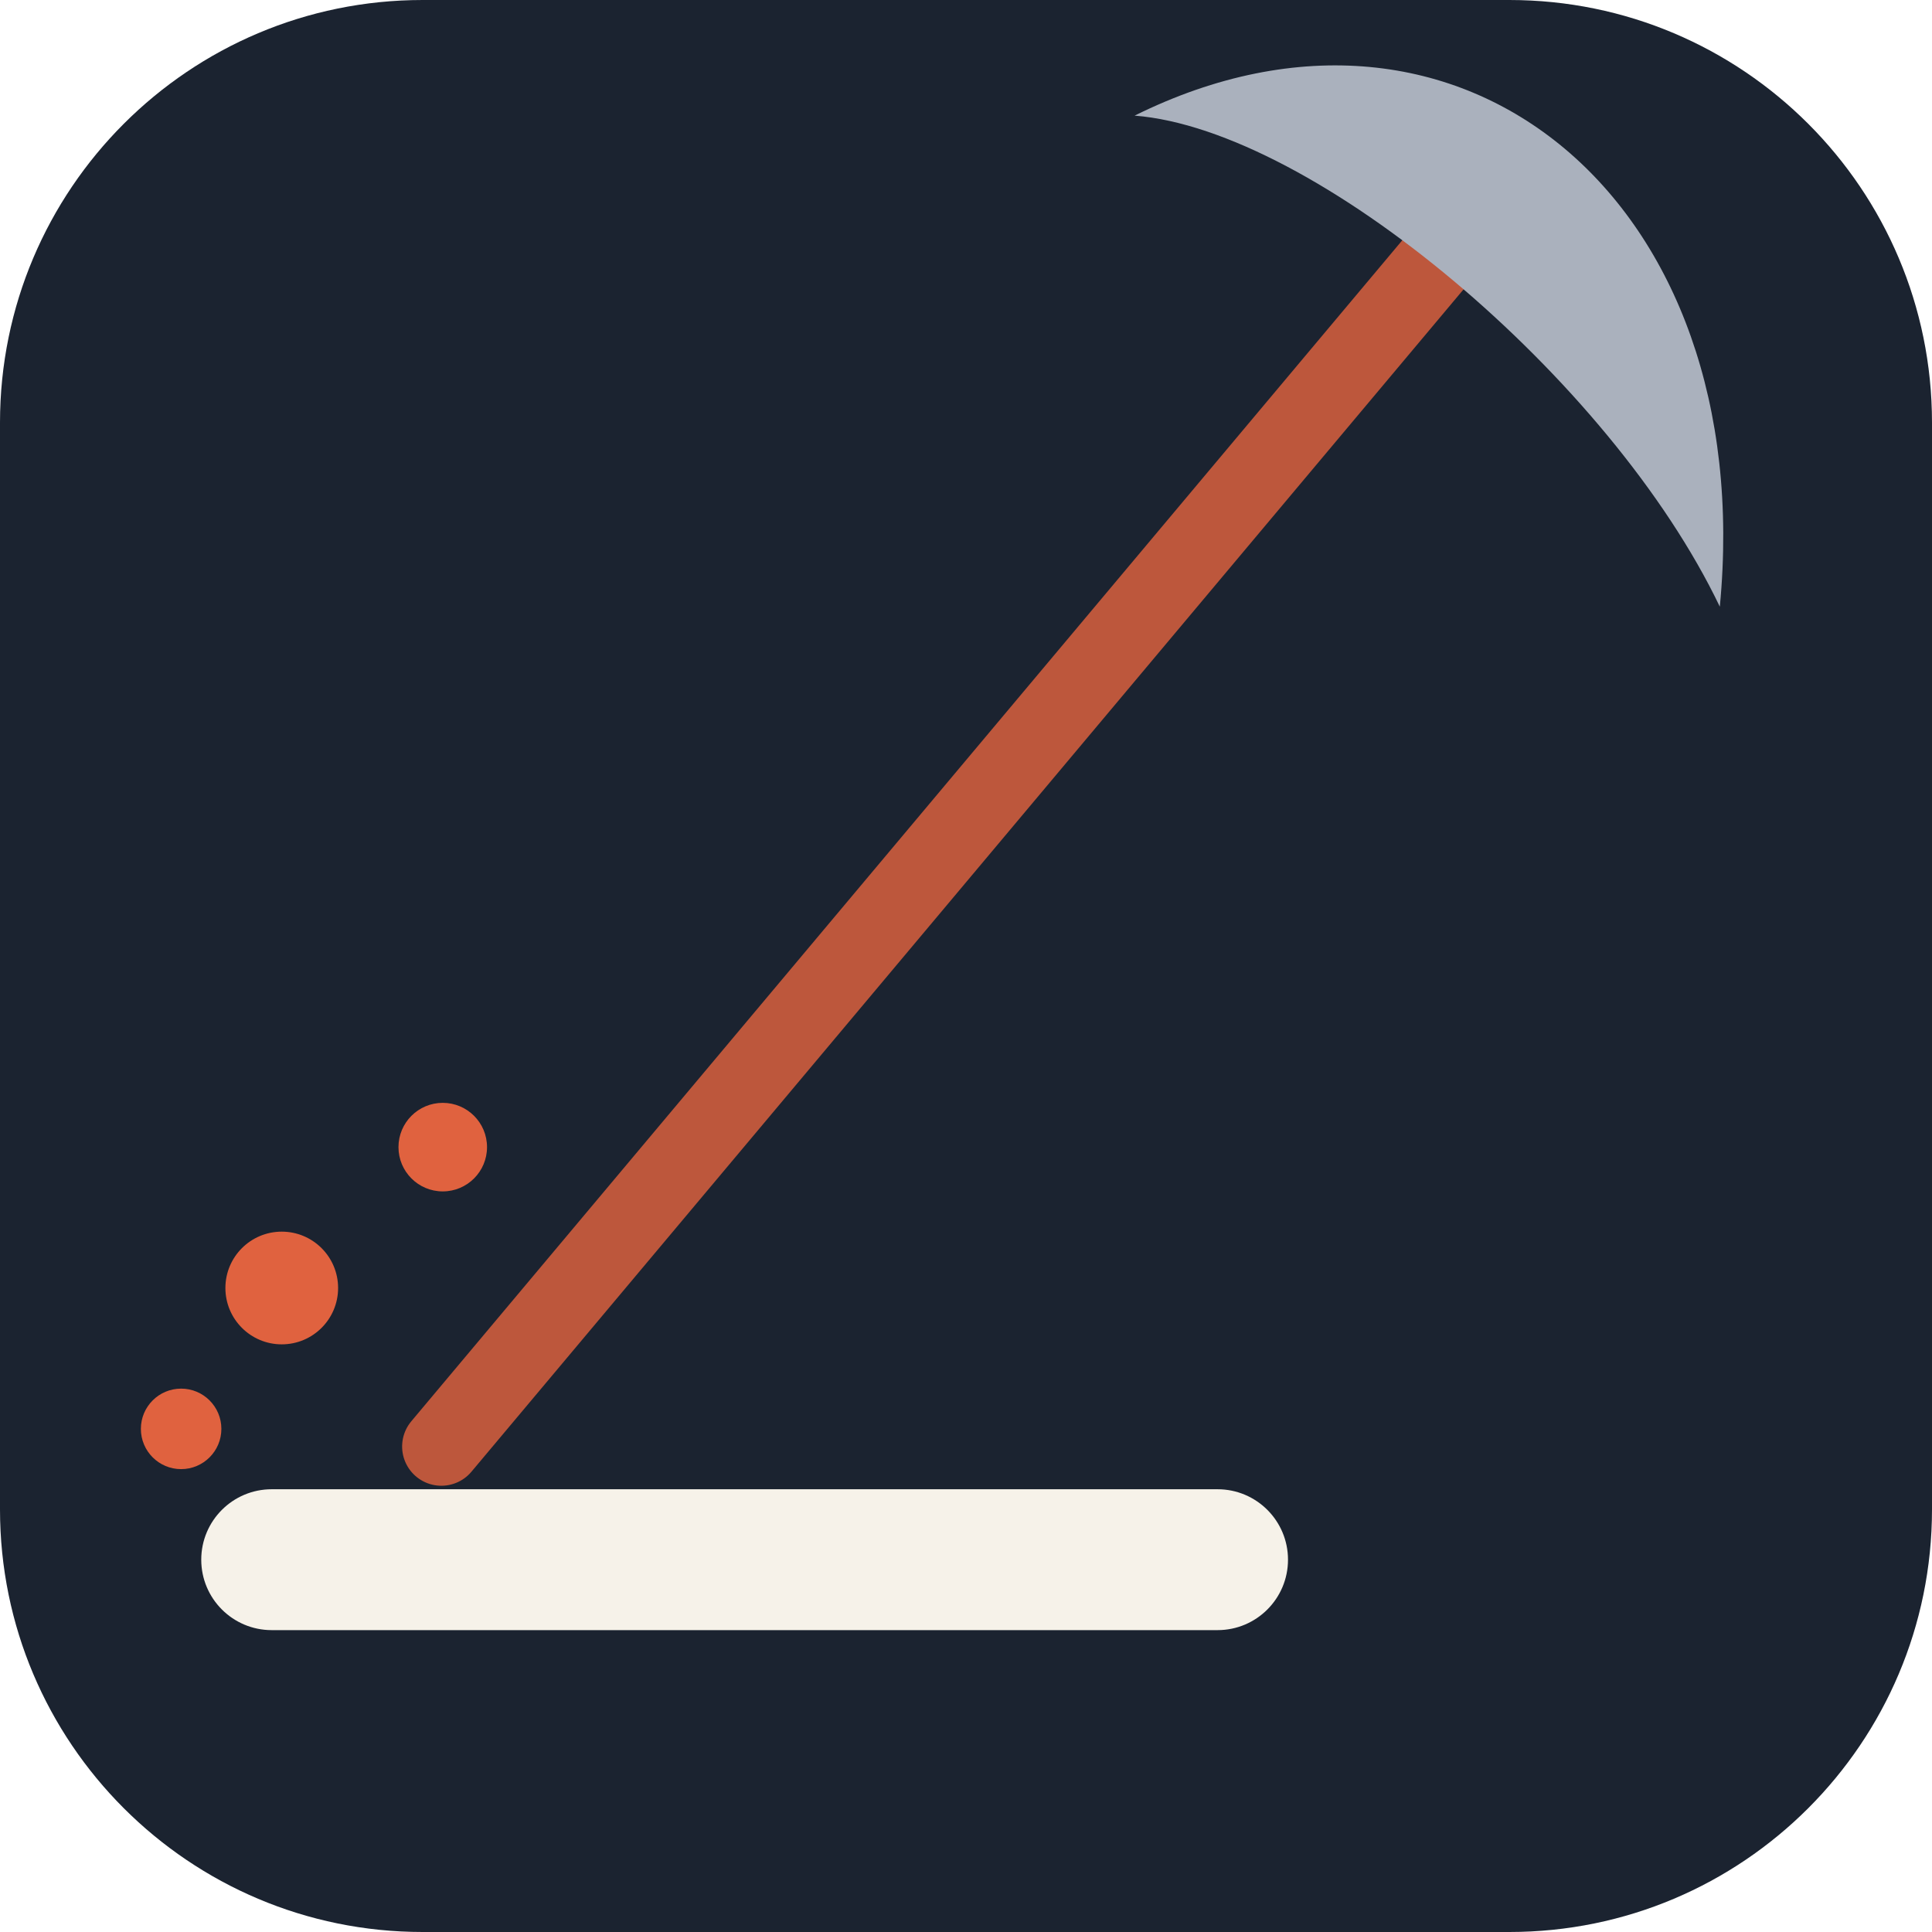
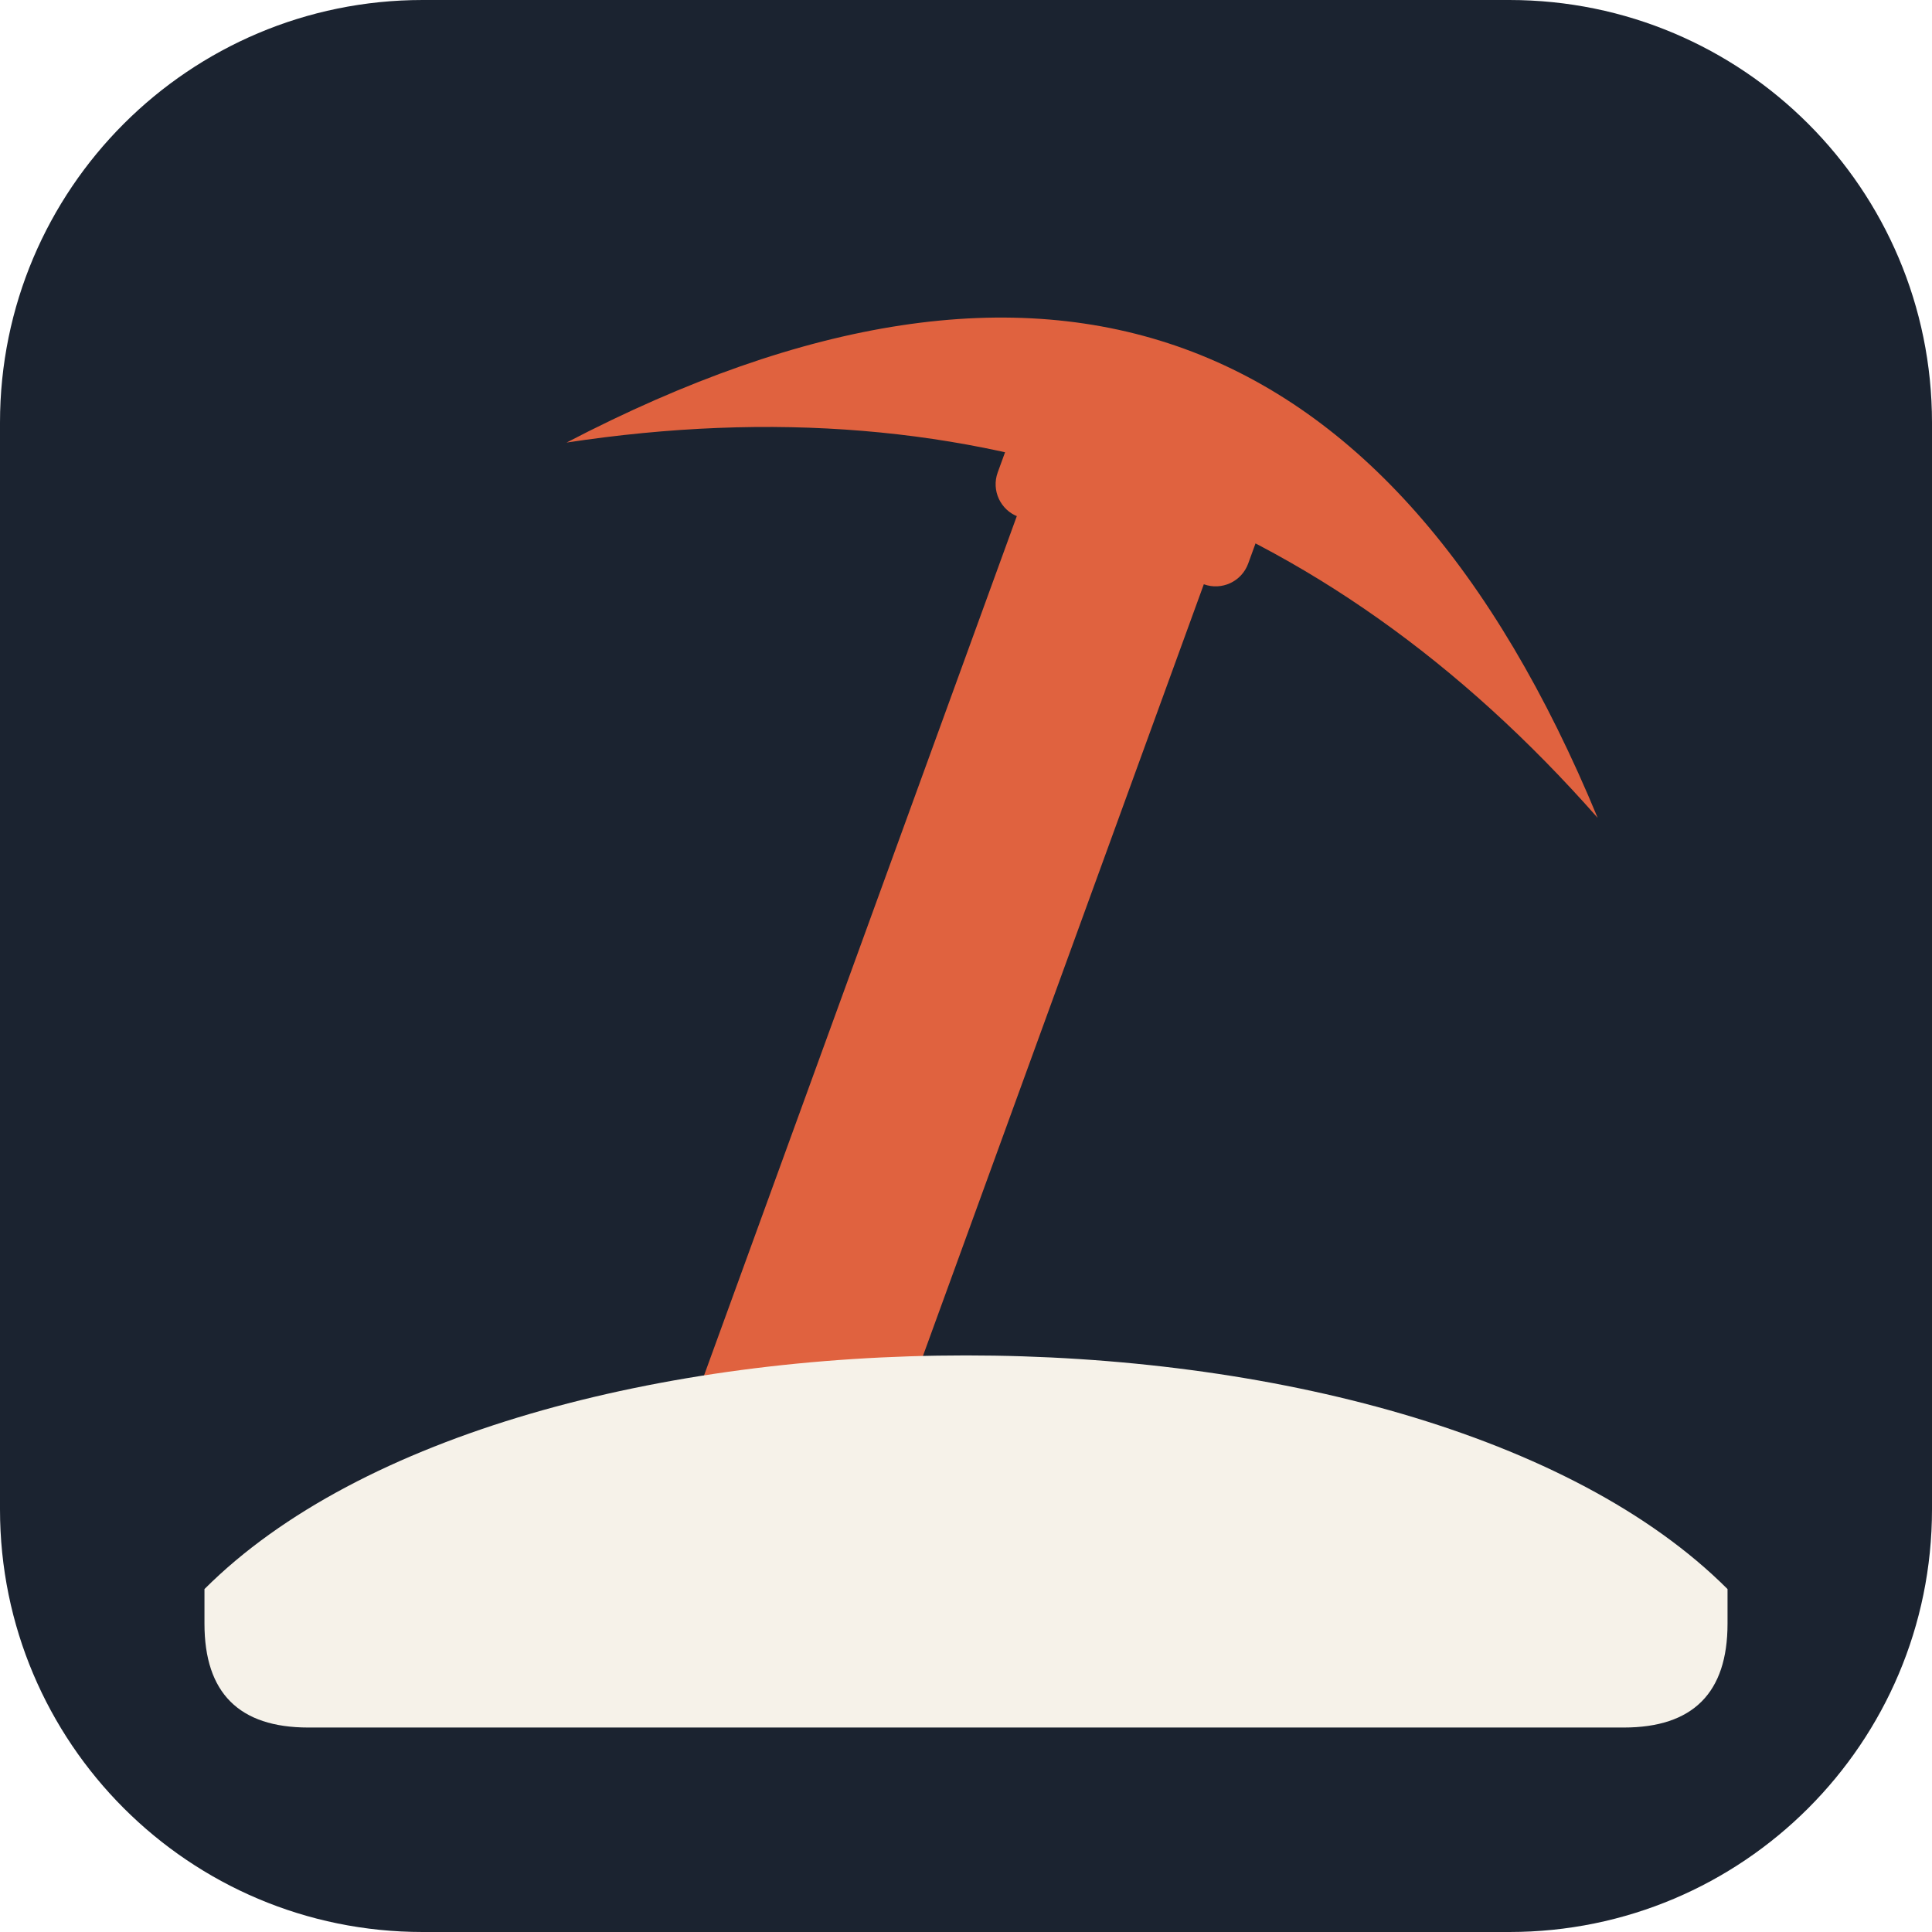
- <svg xmlns="http://www.w3.org/2000/svg" viewBox="0 0 96 96" width="96" height="96" role="img" aria-label="nisse installer launcher icon, a working pickaxe">
+ <svg xmlns="http://www.w3.org/2000/svg" viewBox="0 0 96 96" width="96" height="96" role="img" aria-label="nisse installer launcher icon, plunge, light">
  <rect id="tile" width="96" height="96" rx="21" fill="#1b2330" />
-   <rect id="ground" x="10" y="74" width="54" height="7" rx="3.5" fill="#f6f2e9" />
-   <g transform="translate(47 42) rotate(40) scale(0.26) translate(0 -150)">
-     <g id="pickaxe" transform="rotate(0 0 0)">
-       <line x1="0" y1="-4" x2="0" y2="300" stroke="#bd573c" stroke-width="15" stroke-linecap="round" />
-       <path d="M-62 20 C-34 -44 40 -44 84 20 C40 0 -34 0 -62 20 Z" fill="#aab1bd" />
+   <g id="scaled" transform="translate(48 48) scale(0.86) translate(-48 -48)">
+     <g id="pickaxe" fill="#e0623f" transform="translate(36 8) rotate(20 0 72)">
+       <path id="head" d="M-31.7 17.3 Q0 -17.3 31.7 17.3 Q0 0.0 -31.7 17.3 Z" />
+       <rect id="socket" x="-7.7" y="6.6" width="15.4" height="5.8" rx="2" />
+       <rect id="handle" x="-5.8" y="3" width="11.5" height="69.0" rx="3" />
    </g>
-   </g>
-   <g id="sparks">
-     <circle cx="14" cy="64" r="2.8" fill="#e0623f" />
-     <circle cx="22" cy="57" r="2.2" fill="#e0623f" />
-     <circle cx="9" cy="71" r="2" fill="#e0623f" />
+     <path id="hill" d="M4 84 C22 66 74 66 92 84 V86 Q92 92 86 92 H10 Q4 92 4 86 Z" fill="#f6f2e9" />
  </g>
</svg>
